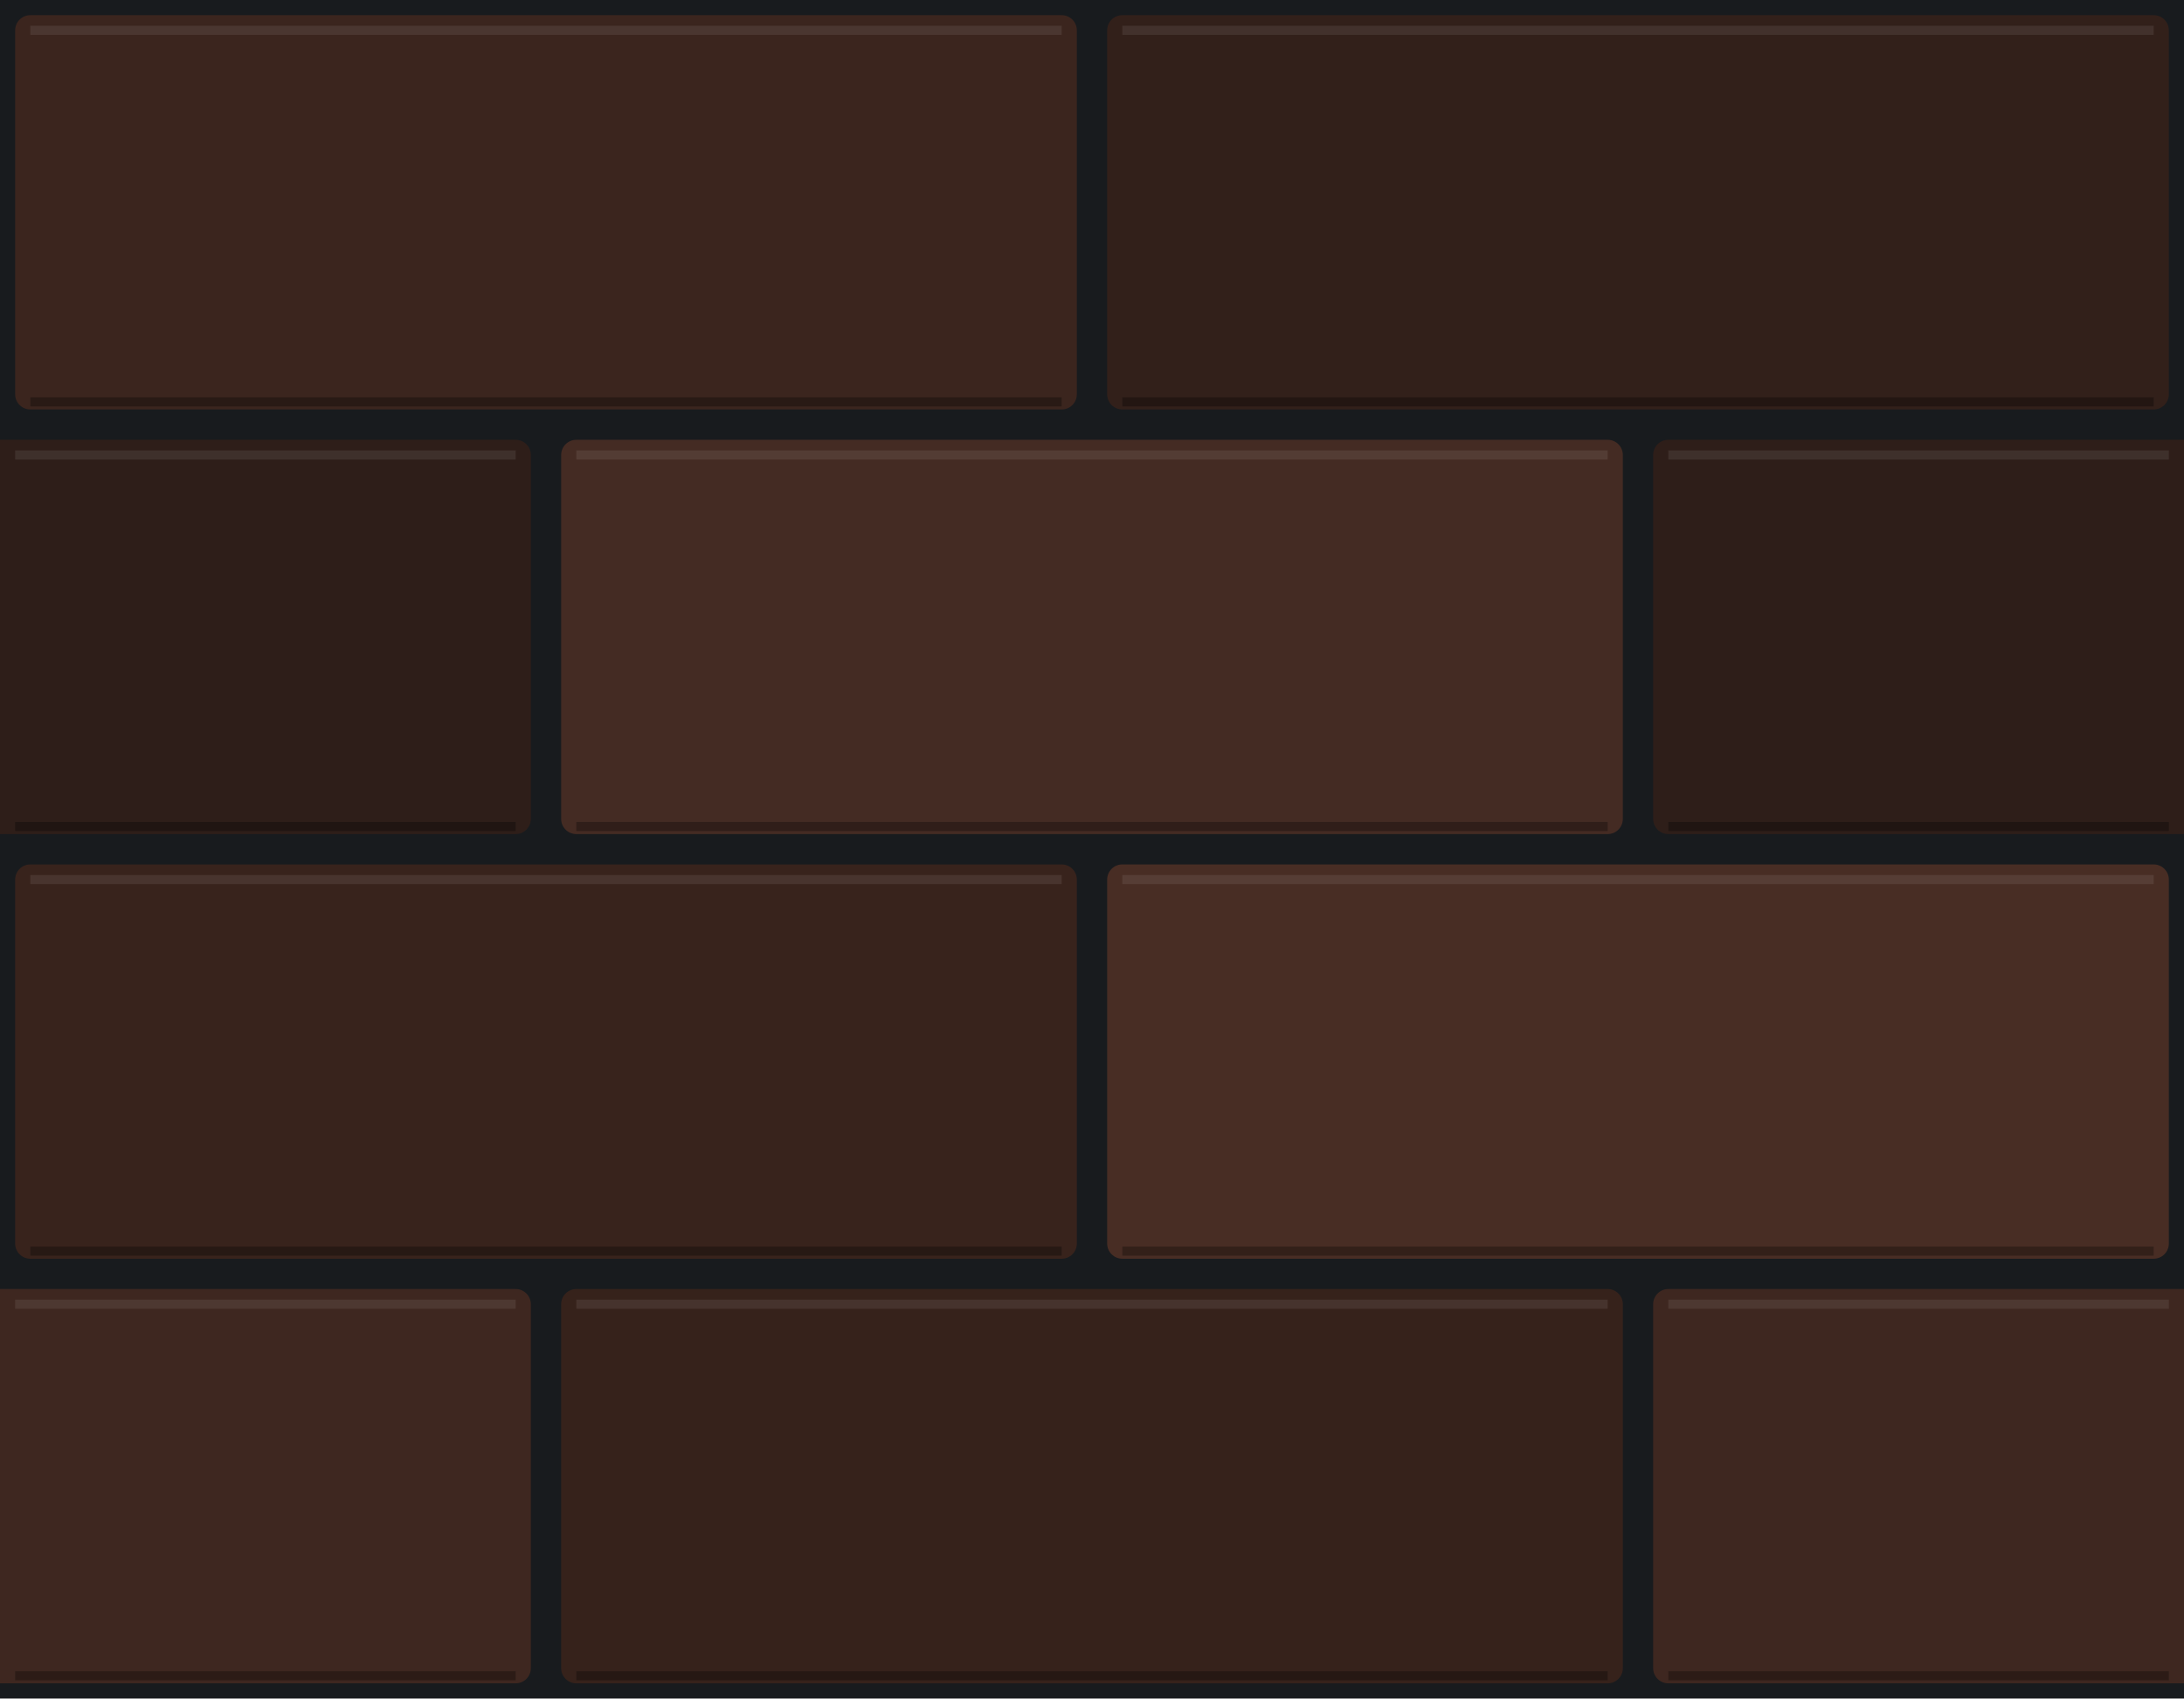
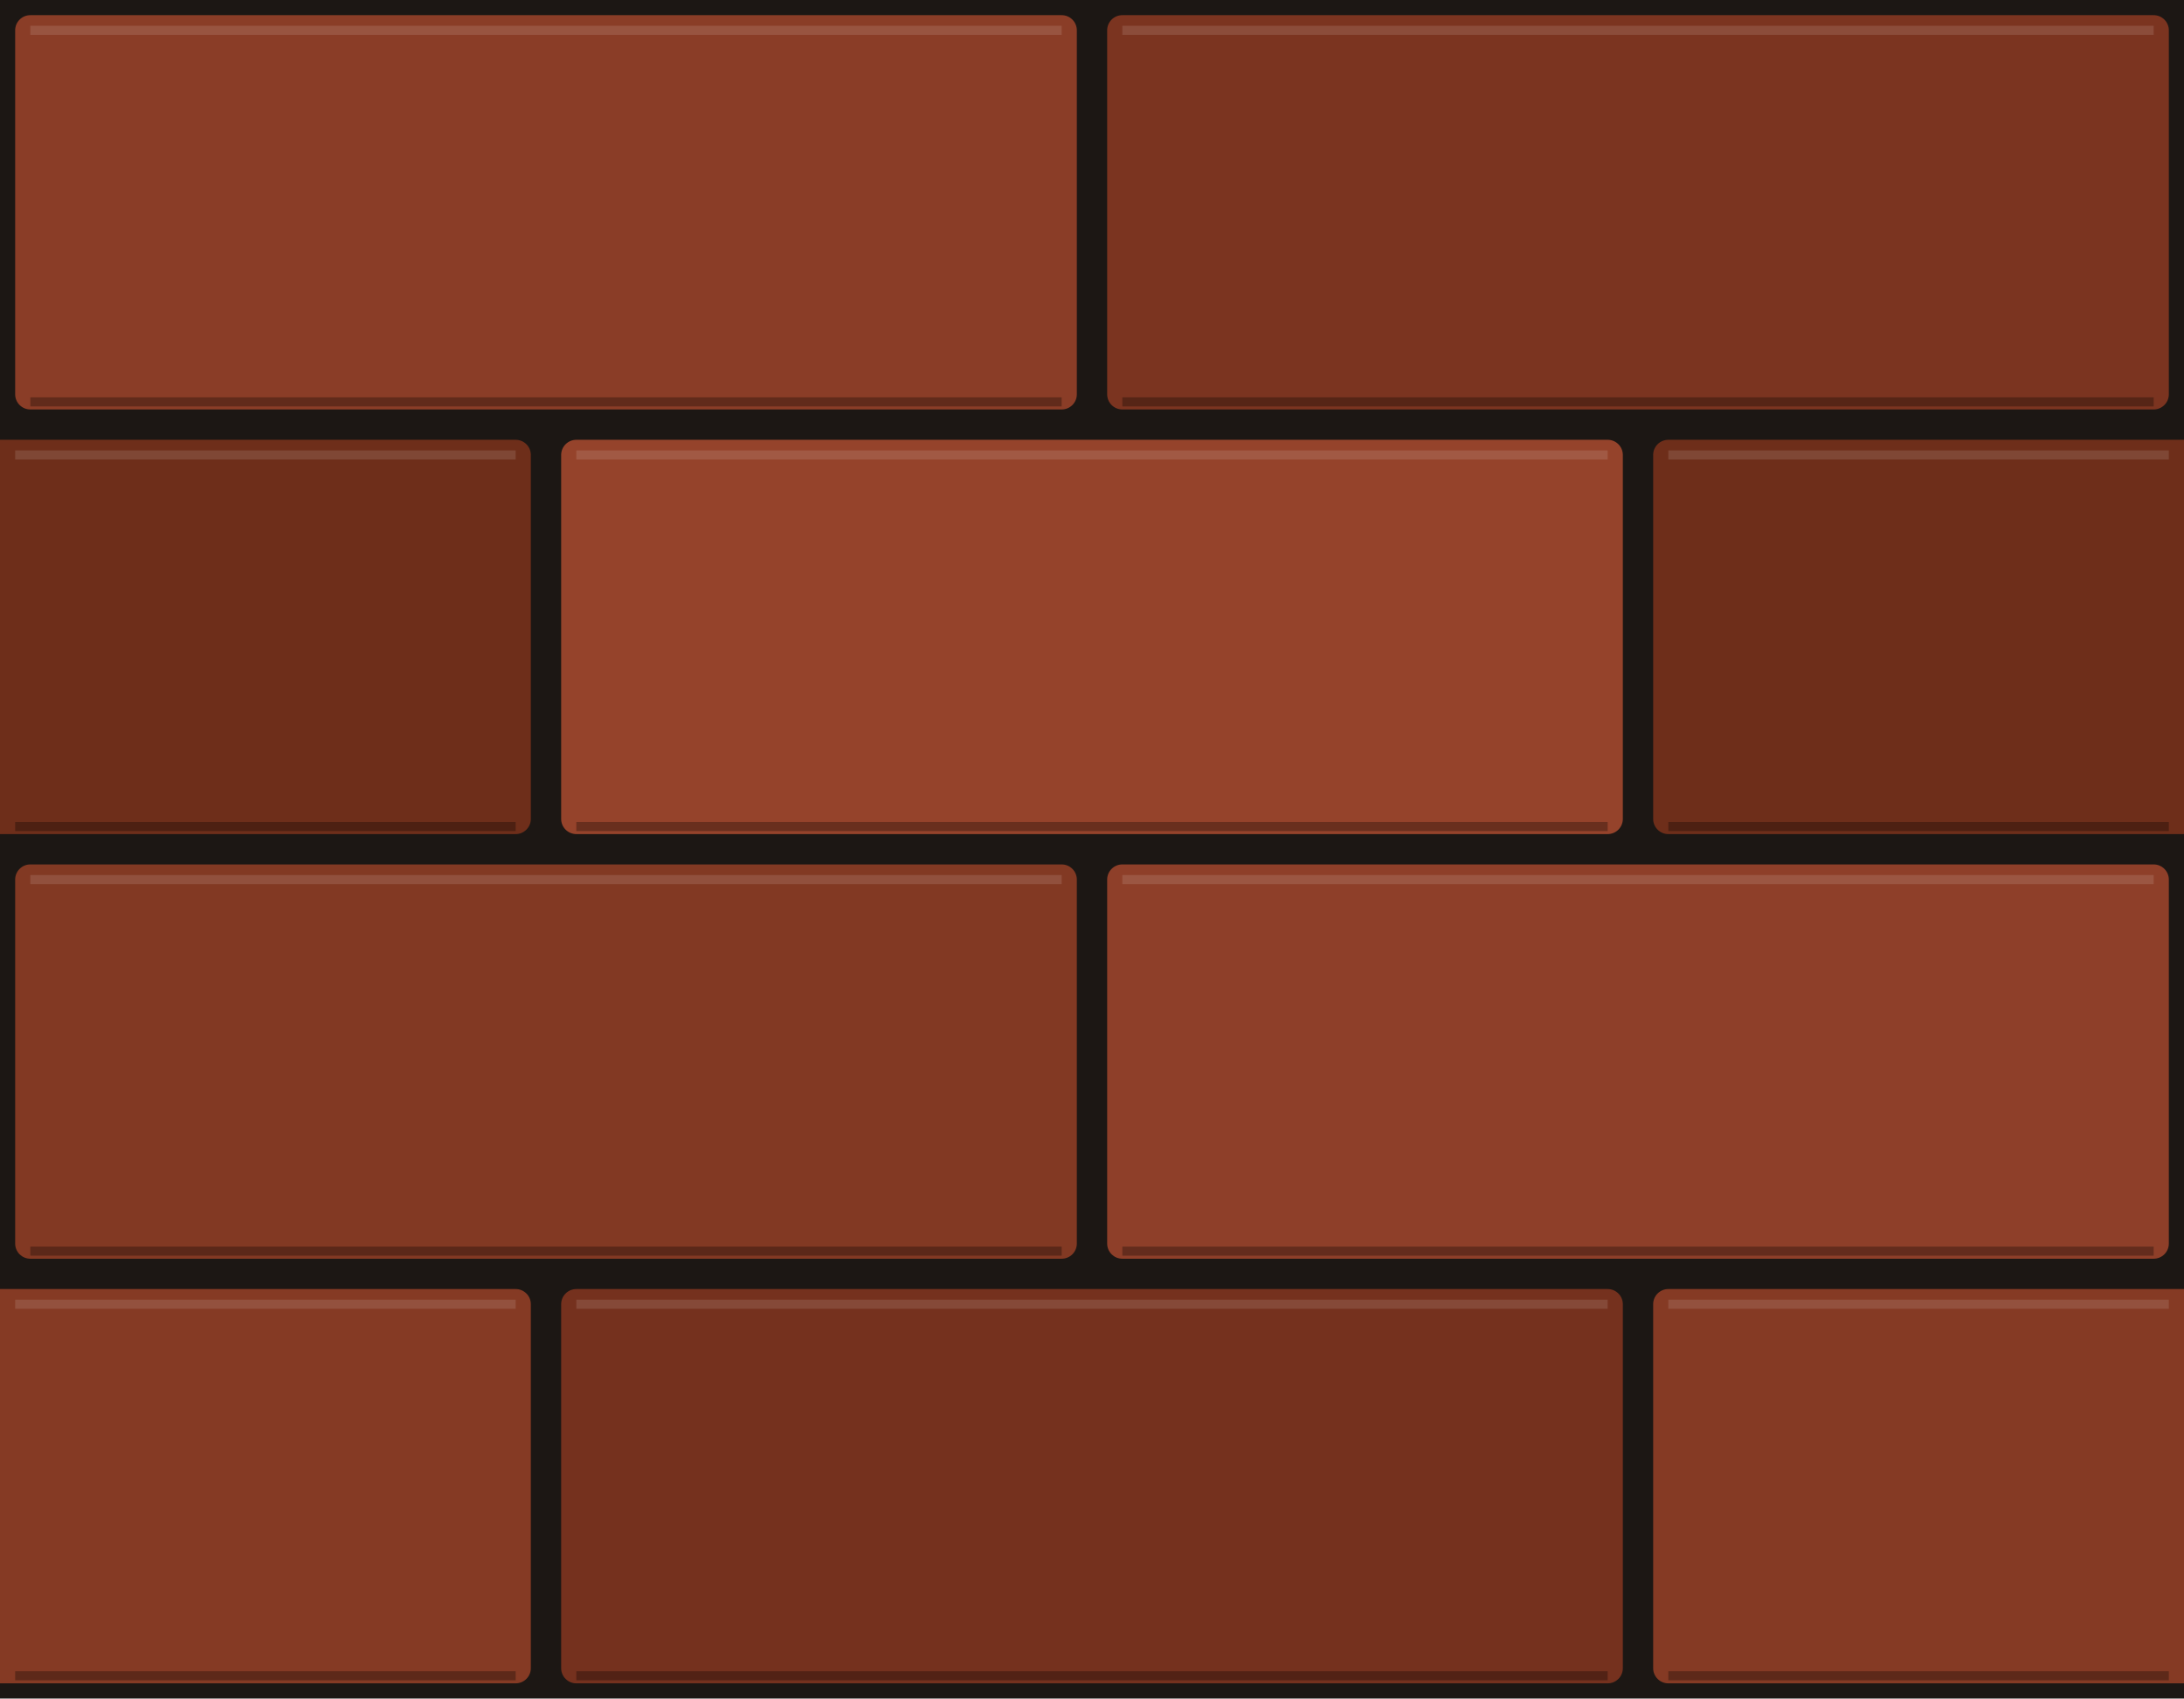
<svg xmlns="http://www.w3.org/2000/svg" width="288" height="224" viewBox="0 0 288 224">
-   <rect width="288" height="224" fill="#181B1E" />
-   <rect x="2" y="2" width="140" height="52" rx="2" fill="#3B251E" />
-   <line x1="4" y1="4" x2="140" y2="4" stroke="#FFFFFF" stroke-opacity="0.08" stroke-width="1.2" />
+   <rect width="288" height="224" fill="#1C1714" />
+   <rect x="2" y="2" width="140" height="52" rx="2" fill="#8A3D27" />
+   <line x1="4" y1="4" x2="140" y2="4" stroke="#FFFFFF" stroke-opacity="0.12" stroke-width="1.2" />
  <line x1="4" y1="53" x2="140" y2="53" stroke="#000000" stroke-opacity="0.30" stroke-width="1.2" />
-   <rect x="146" y="2" width="140" height="52" rx="2" fill="#32201A" />
-   <line x1="148" y1="4" x2="284" y2="4" stroke="#FFFFFF" stroke-opacity="0.08" stroke-width="1.2" />
+   <rect x="146" y="2" width="140" height="52" rx="2" fill="#7B3420" />
+   <line x1="148" y1="4" x2="284" y2="4" stroke="#FFFFFF" stroke-opacity="0.12" stroke-width="1.2" />
  <line x1="148" y1="53" x2="284" y2="53" stroke="#000000" stroke-opacity="0.30" stroke-width="1.2" />
-   <rect x="-70" y="58" width="140" height="52" rx="2" fill="#2E1E19" />
-   <line x1="2" y1="60" x2="68" y2="60" stroke="#FFFFFF" stroke-opacity="0.08" stroke-width="1.2" />
+   <rect x="-70" y="58" width="140" height="52" rx="2" fill="#6E2E1A" />
+   <line x1="2" y1="60" x2="68" y2="60" stroke="#FFFFFF" stroke-opacity="0.12" stroke-width="1.2" />
  <line x1="2" y1="109" x2="68" y2="109" stroke="#000000" stroke-opacity="0.30" stroke-width="1.2" />
-   <rect x="74" y="58" width="140" height="52" rx="2" fill="#442B23" />
-   <line x1="76" y1="60" x2="212" y2="60" stroke="#FFFFFF" stroke-opacity="0.08" stroke-width="1.2" />
+   <rect x="74" y="58" width="140" height="52" rx="2" fill="#95432B" />
+   <line x1="76" y1="60" x2="212" y2="60" stroke="#FFFFFF" stroke-opacity="0.12" stroke-width="1.2" />
  <line x1="76" y1="109" x2="212" y2="109" stroke="#000000" stroke-opacity="0.30" stroke-width="1.2" />
-   <rect x="218" y="58" width="140" height="52" rx="2" fill="#2E1E19" />
-   <line x1="220" y1="60" x2="286" y2="60" stroke="#FFFFFF" stroke-opacity="0.08" stroke-width="1.2" />
+   <rect x="218" y="58" width="140" height="52" rx="2" fill="#6E2E1A" />
+   <line x1="220" y1="60" x2="286" y2="60" stroke="#FFFFFF" stroke-opacity="0.12" stroke-width="1.2" />
  <line x1="220" y1="109" x2="286" y2="109" stroke="#000000" stroke-opacity="0.30" stroke-width="1.2" />
-   <rect x="2" y="114" width="140" height="52" rx="2" fill="#38231C" />
-   <line x1="4" y1="116" x2="140" y2="116" stroke="#FFFFFF" stroke-opacity="0.08" stroke-width="1.2" />
+   <rect x="2" y="114" width="140" height="52" rx="2" fill="#823923" />
+   <line x1="4" y1="116" x2="140" y2="116" stroke="#FFFFFF" stroke-opacity="0.12" stroke-width="1.2" />
  <line x1="4" y1="165" x2="140" y2="165" stroke="#000000" stroke-opacity="0.30" stroke-width="1.2" />
-   <rect x="146" y="114" width="140" height="52" rx="2" fill="#482D24" />
-   <line x1="148" y1="116" x2="284" y2="116" stroke="#FFFFFF" stroke-opacity="0.08" stroke-width="1.2" />
+   <rect x="146" y="114" width="140" height="52" rx="2" fill="#8E3F29" />
+   <line x1="148" y1="116" x2="284" y2="116" stroke="#FFFFFF" stroke-opacity="0.12" stroke-width="1.2" />
  <line x1="148" y1="165" x2="284" y2="165" stroke="#000000" stroke-opacity="0.30" stroke-width="1.2" />
-   <rect x="-70" y="170" width="140" height="52" rx="2" fill="#3E2720" />
-   <line x1="2" y1="172" x2="68" y2="172" stroke="#FFFFFF" stroke-opacity="0.08" stroke-width="1.2" />
+   <rect x="-70" y="170" width="140" height="52" rx="2" fill="#853A24" />
+   <line x1="2" y1="172" x2="68" y2="172" stroke="#FFFFFF" stroke-opacity="0.12" stroke-width="1.2" />
  <line x1="2" y1="221" x2="68" y2="221" stroke="#000000" stroke-opacity="0.30" stroke-width="1.2" />
-   <rect x="74" y="170" width="140" height="52" rx="2" fill="#36221B" />
-   <line x1="76" y1="172" x2="212" y2="172" stroke="#FFFFFF" stroke-opacity="0.08" stroke-width="1.2" />
+   <rect x="74" y="170" width="140" height="52" rx="2" fill="#75311E" />
+   <line x1="76" y1="172" x2="212" y2="172" stroke="#FFFFFF" stroke-opacity="0.12" stroke-width="1.2" />
  <line x1="76" y1="221" x2="212" y2="221" stroke="#000000" stroke-opacity="0.30" stroke-width="1.2" />
-   <rect x="218" y="170" width="140" height="52" rx="2" fill="#3E2720" />
-   <line x1="220" y1="172" x2="286" y2="172" stroke="#FFFFFF" stroke-opacity="0.08" stroke-width="1.2" />
+   <rect x="218" y="170" width="140" height="52" rx="2" fill="#853A24" />
+   <line x1="220" y1="172" x2="286" y2="172" stroke="#FFFFFF" stroke-opacity="0.12" stroke-width="1.2" />
  <line x1="220" y1="221" x2="286" y2="221" stroke="#000000" stroke-opacity="0.30" stroke-width="1.2" />
</svg>
